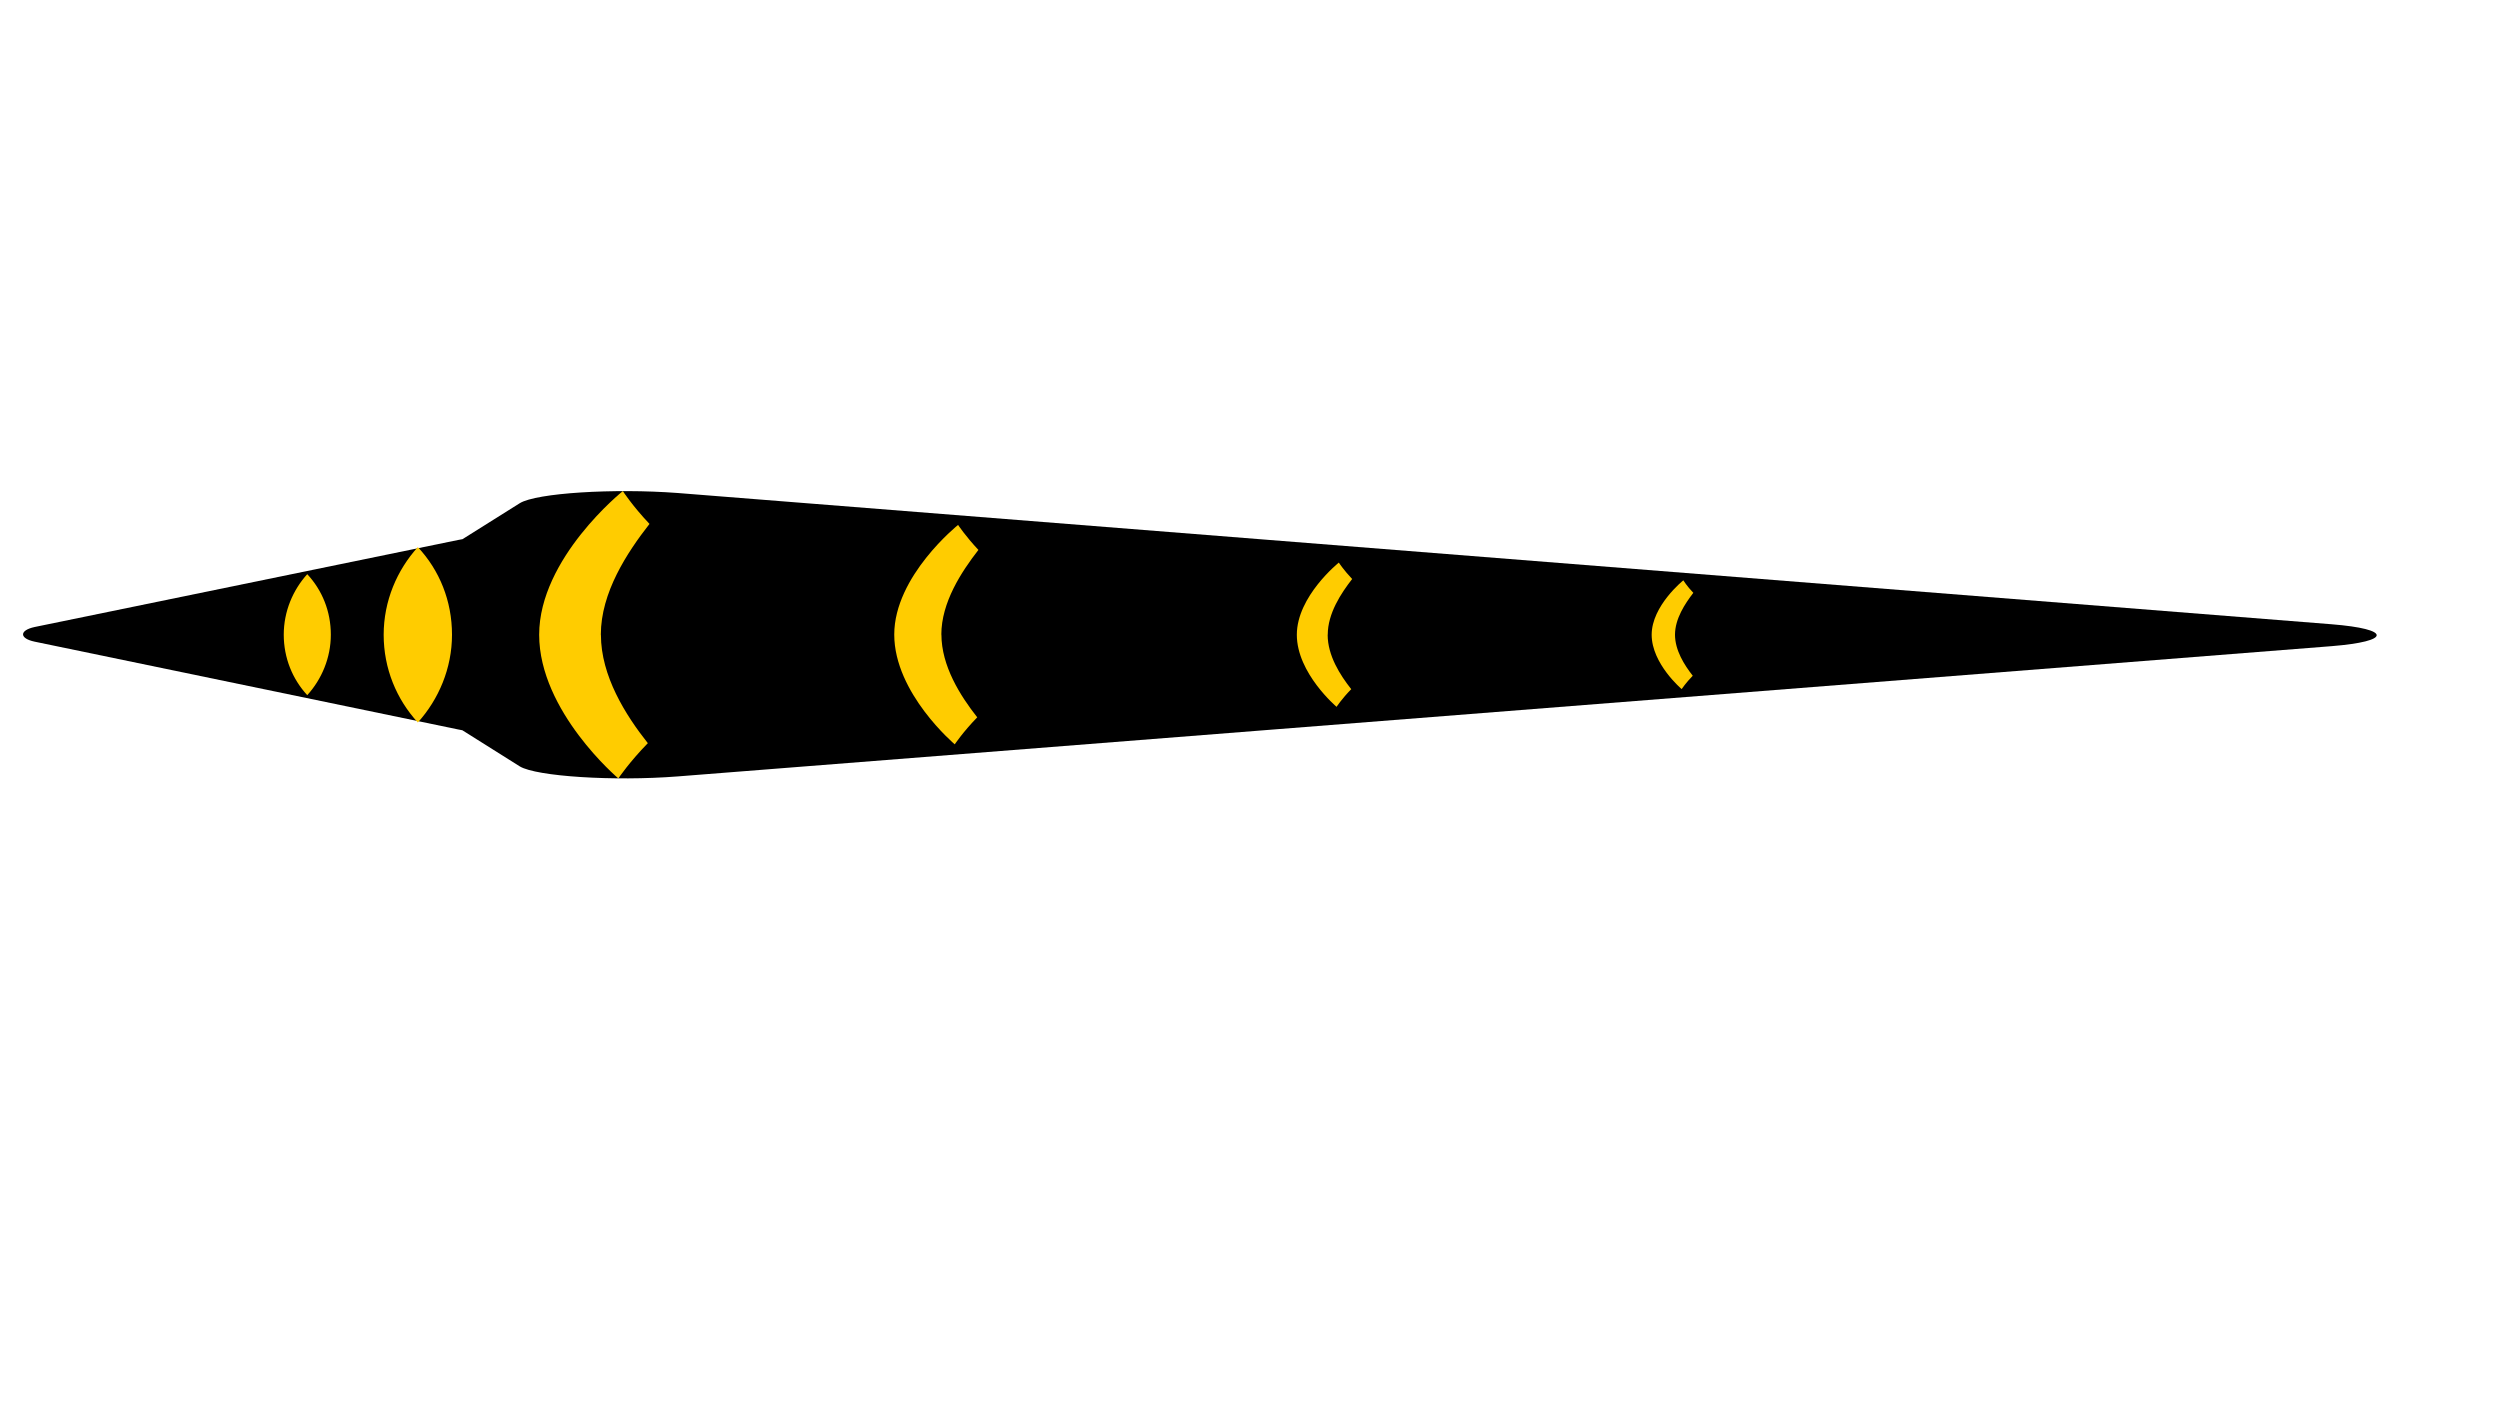
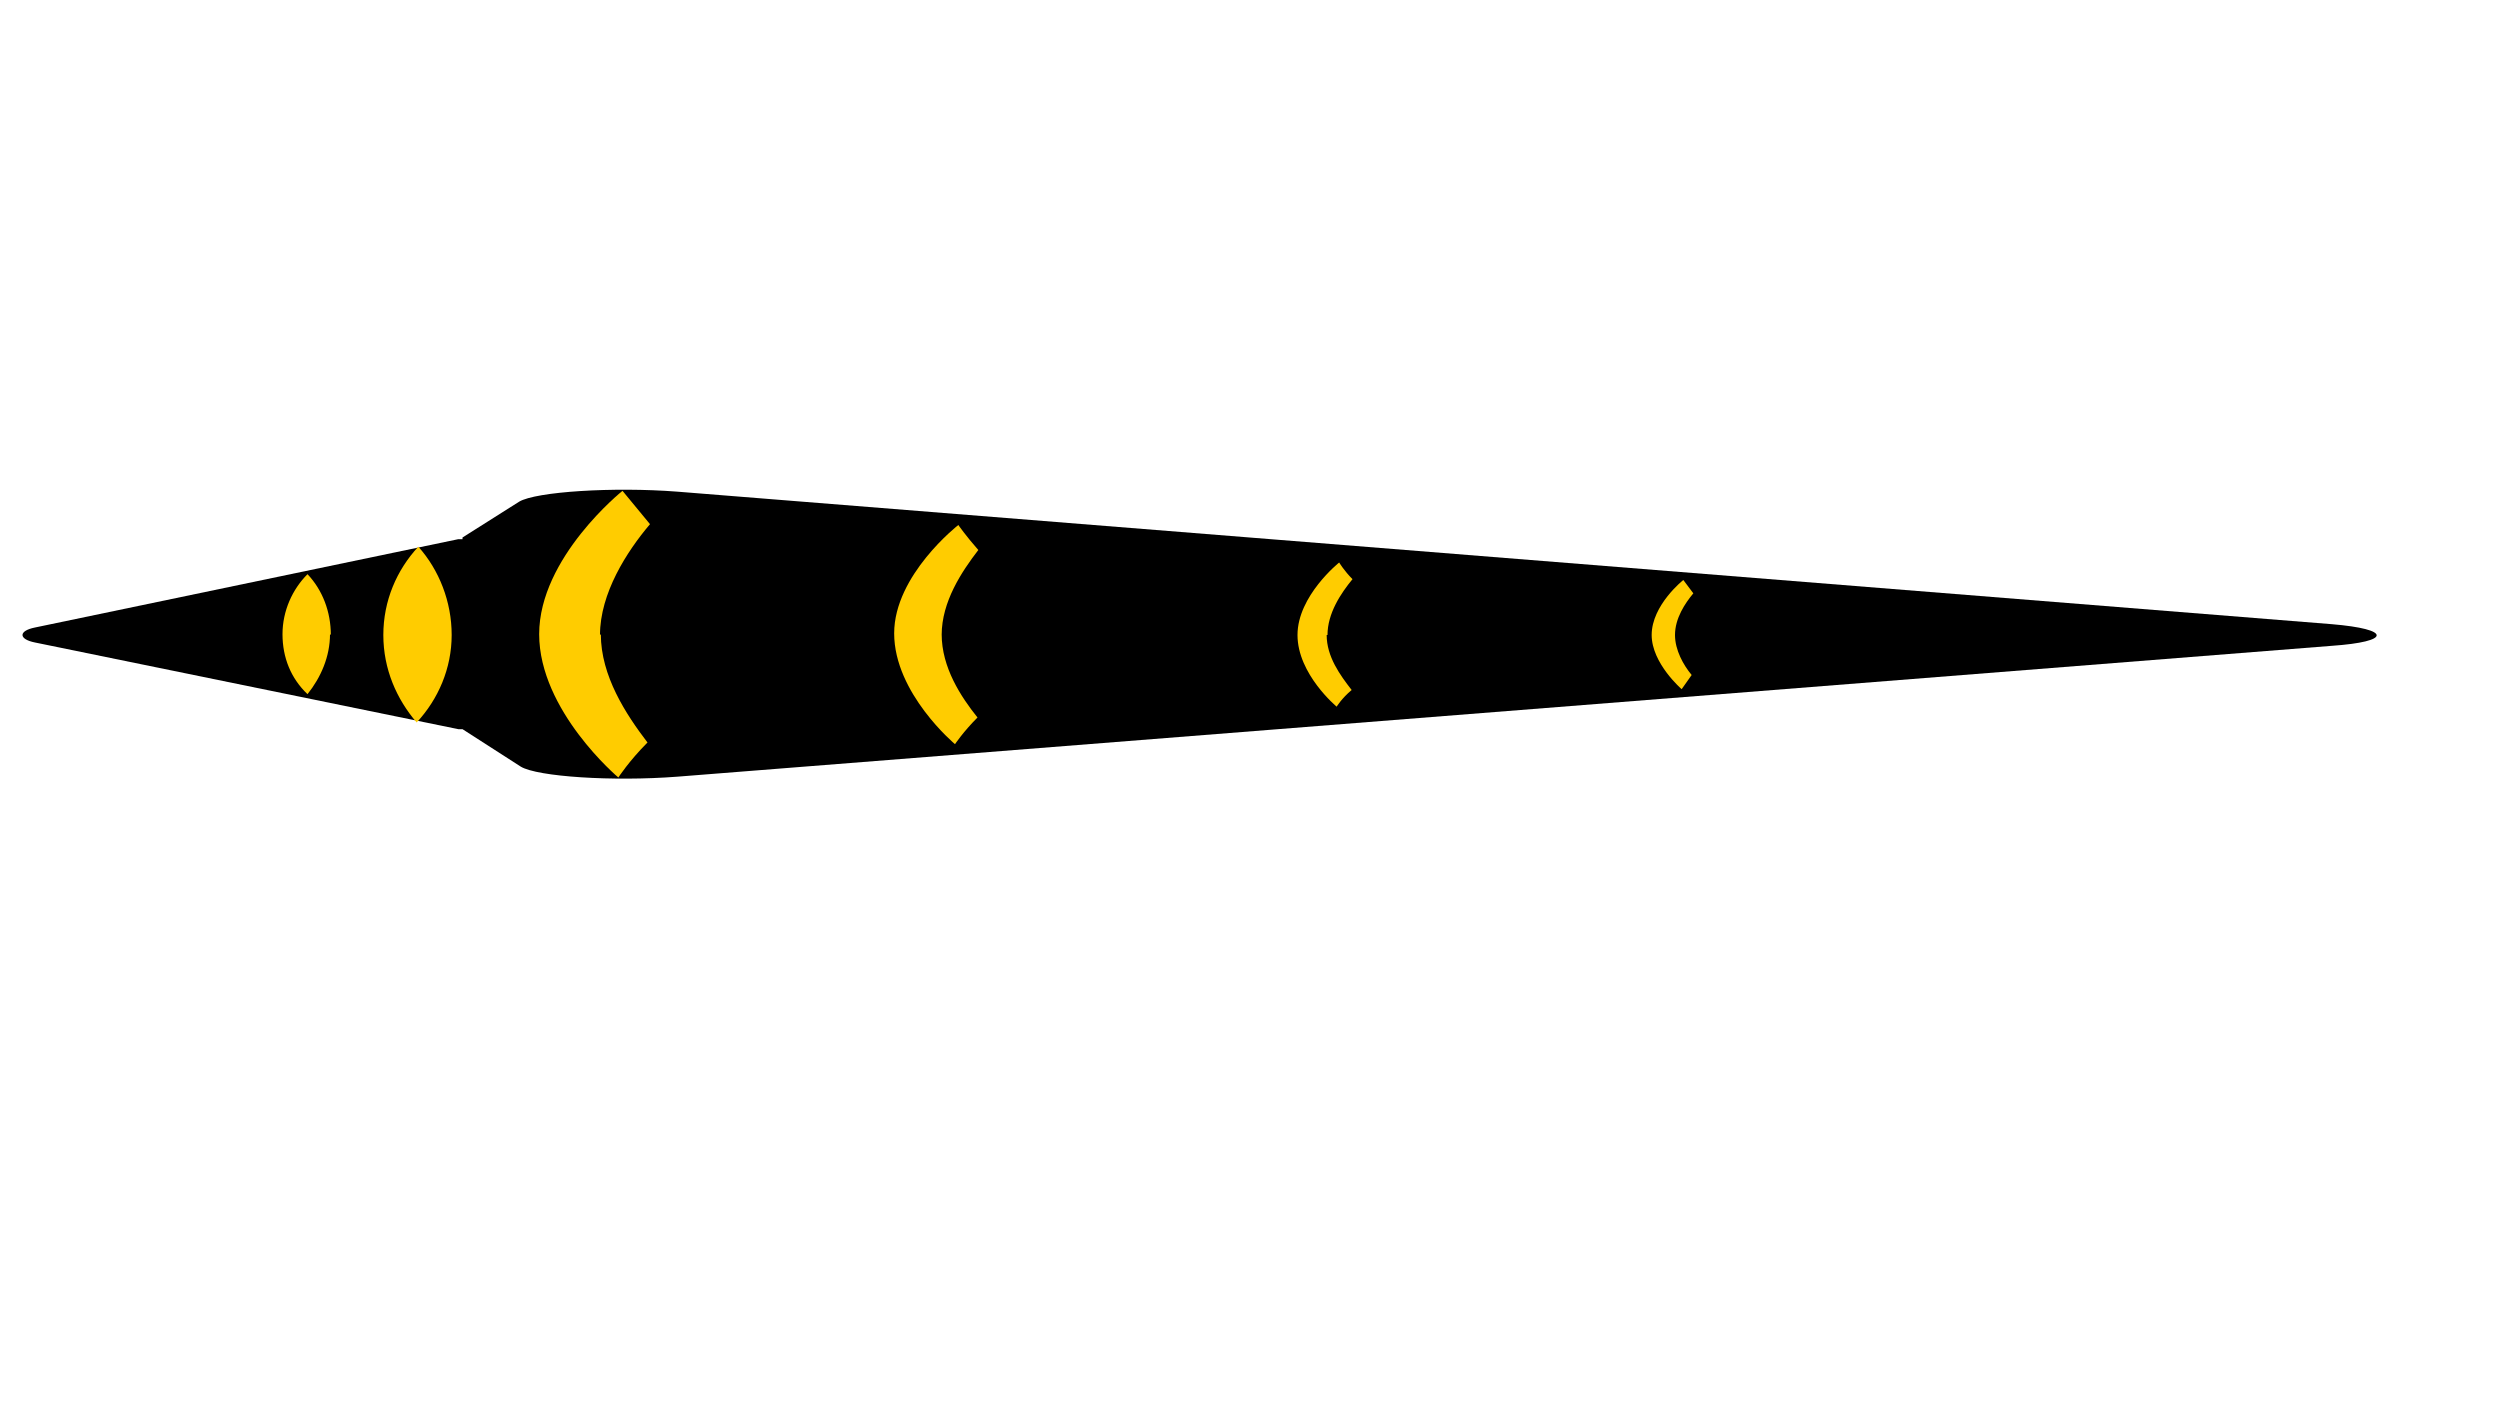
- <svg xmlns="http://www.w3.org/2000/svg" width="300" height="168.75">
-   <path d="M55.5 64.7l-.54.1-50.8 10.44c-1.86.4-1.86 1.37 0 1.76l50.8 10.53.52.1 6.9 4.34c2 1.2 11.22 1.8 18.95 1.2l198.45-15.63c7.23-.58 7.23-2.05 0-2.63L81.33 59.16c-7.73-.58-16.96 0-18.95 1.22L55.5 64.7z" />
-   <path d="M72.1 76.17c0-5.07 3.15-9.86 5.84-13.3-2.03-2.14-3.2-3.94-3.2-3.94S64.7 66.97 64.7 76.17s9.5 17.24 9.5 17.24 1.32-1.96 3.54-4.23c-2.68-3.38-5.63-8.07-5.63-13zM112.96 76.16c0-3.87 2.4-7.53 4.45-10.17-1.54-1.64-2.44-3-2.44-3s-7.66 6.13-7.66 13.16c0 7.04 7.26 13.17 7.26 13.17s1-1.5 2.7-3.24c-2.05-2.6-4.3-6.17-4.3-9.94zM159.33 76.16c0-2.54 1.58-4.95 2.93-6.68-1.02-1.07-1.6-1.97-1.6-1.97s-5.04 4.04-5.04 8.66 4.77 8.65 4.77 8.65.64-.98 1.76-2.12c-1.35-1.7-2.83-4.04-2.83-6.52zM201 76.17c0-1.92 1.2-3.73 2.2-5.03-.77-.8-1.2-1.5-1.2-1.5s-3.8 3.05-3.8 6.53c0 3.48 3.6 6.52 3.6 6.52s.5-.75 1.33-1.6c-1.02-1.3-2.13-3.06-2.13-4.93zM54.24 76.17c0-4.07-1.5-7.74-4.1-10.52-2.5 2.76-4.1 6.47-4.1 10.52s1.54 7.74 4.1 10.53c2.5-2.77 4.1-6.5 4.1-10.53zM39.7 76.16c0-2.8-1.04-5.34-2.83-7.26-1.72 1.9-2.82 4.47-2.82 7.26 0 2.8 1.05 5.34 2.82 7.26 1.73-1.9 2.83-4.48 2.83-7.26z" fill="#fc0" />
+ <svg xmlns="http://www.w3.org/2000/svg" width="300" height="168.8">
+   <path d="M55.5 64.7H55L4.2 75.3c-2 .4-2 1.4 0 1.8L55 87.5h.5l7 4.5c2 1.2 11 1.8 18.8 1.2l198.5-15.7c7.2-.5 7.2-2 0-2.6L81.3 59c-7.7-.6-17 0-19 1.2l-6.8 4.3z" />
+   <path d="M72 76.2c0-5 3.2-10 6-13.3l-3.3-4s-10 8-10 17.2 9.5 17.2 9.5 17.2 1.3-2 3.5-4.2c-2.6-3.4-5.6-8-5.6-13zm41 0c0-4 2.4-7.6 4.4-10.2-1.5-1.7-2.4-3-2.4-3s-7.7 6-7.7 13c0 7.2 7.3 13.3 7.3 13.3s1-1.5 2.7-3.2c-2-2.5-4.3-6-4.3-10zm46.3 0c0-2.6 1.6-5 3-6.7-1-1-1.6-2-1.6-2s-5 4-5 8.7 4.7 8.6 4.7 8.6.6-1 1.8-2c-1.4-1.8-3-4-3-6.6zm41.7 0c0-2 1.2-3.8 2.2-5l-1.2-1.6s-3.8 3-3.8 6.6c0 3.4 3.6 6.5 3.6 6.5L203 81c-1-1.2-2-3-2-4.8zm-146.8 0c0-4-1.5-7.8-4-10.6-2.6 2.8-4.2 6.5-4.2 10.6s1.6 7.7 4 10.5c2.6-2.8 4.2-6.5 4.2-10.5zm-14.5 0c0-2.8-1-5.4-2.8-7.3-1.8 1.8-3 4.4-3 7.2s1 5.3 3 7.2c1.6-2 2.7-4.5 2.7-7.2z" fill="#fc0" />
</svg>
